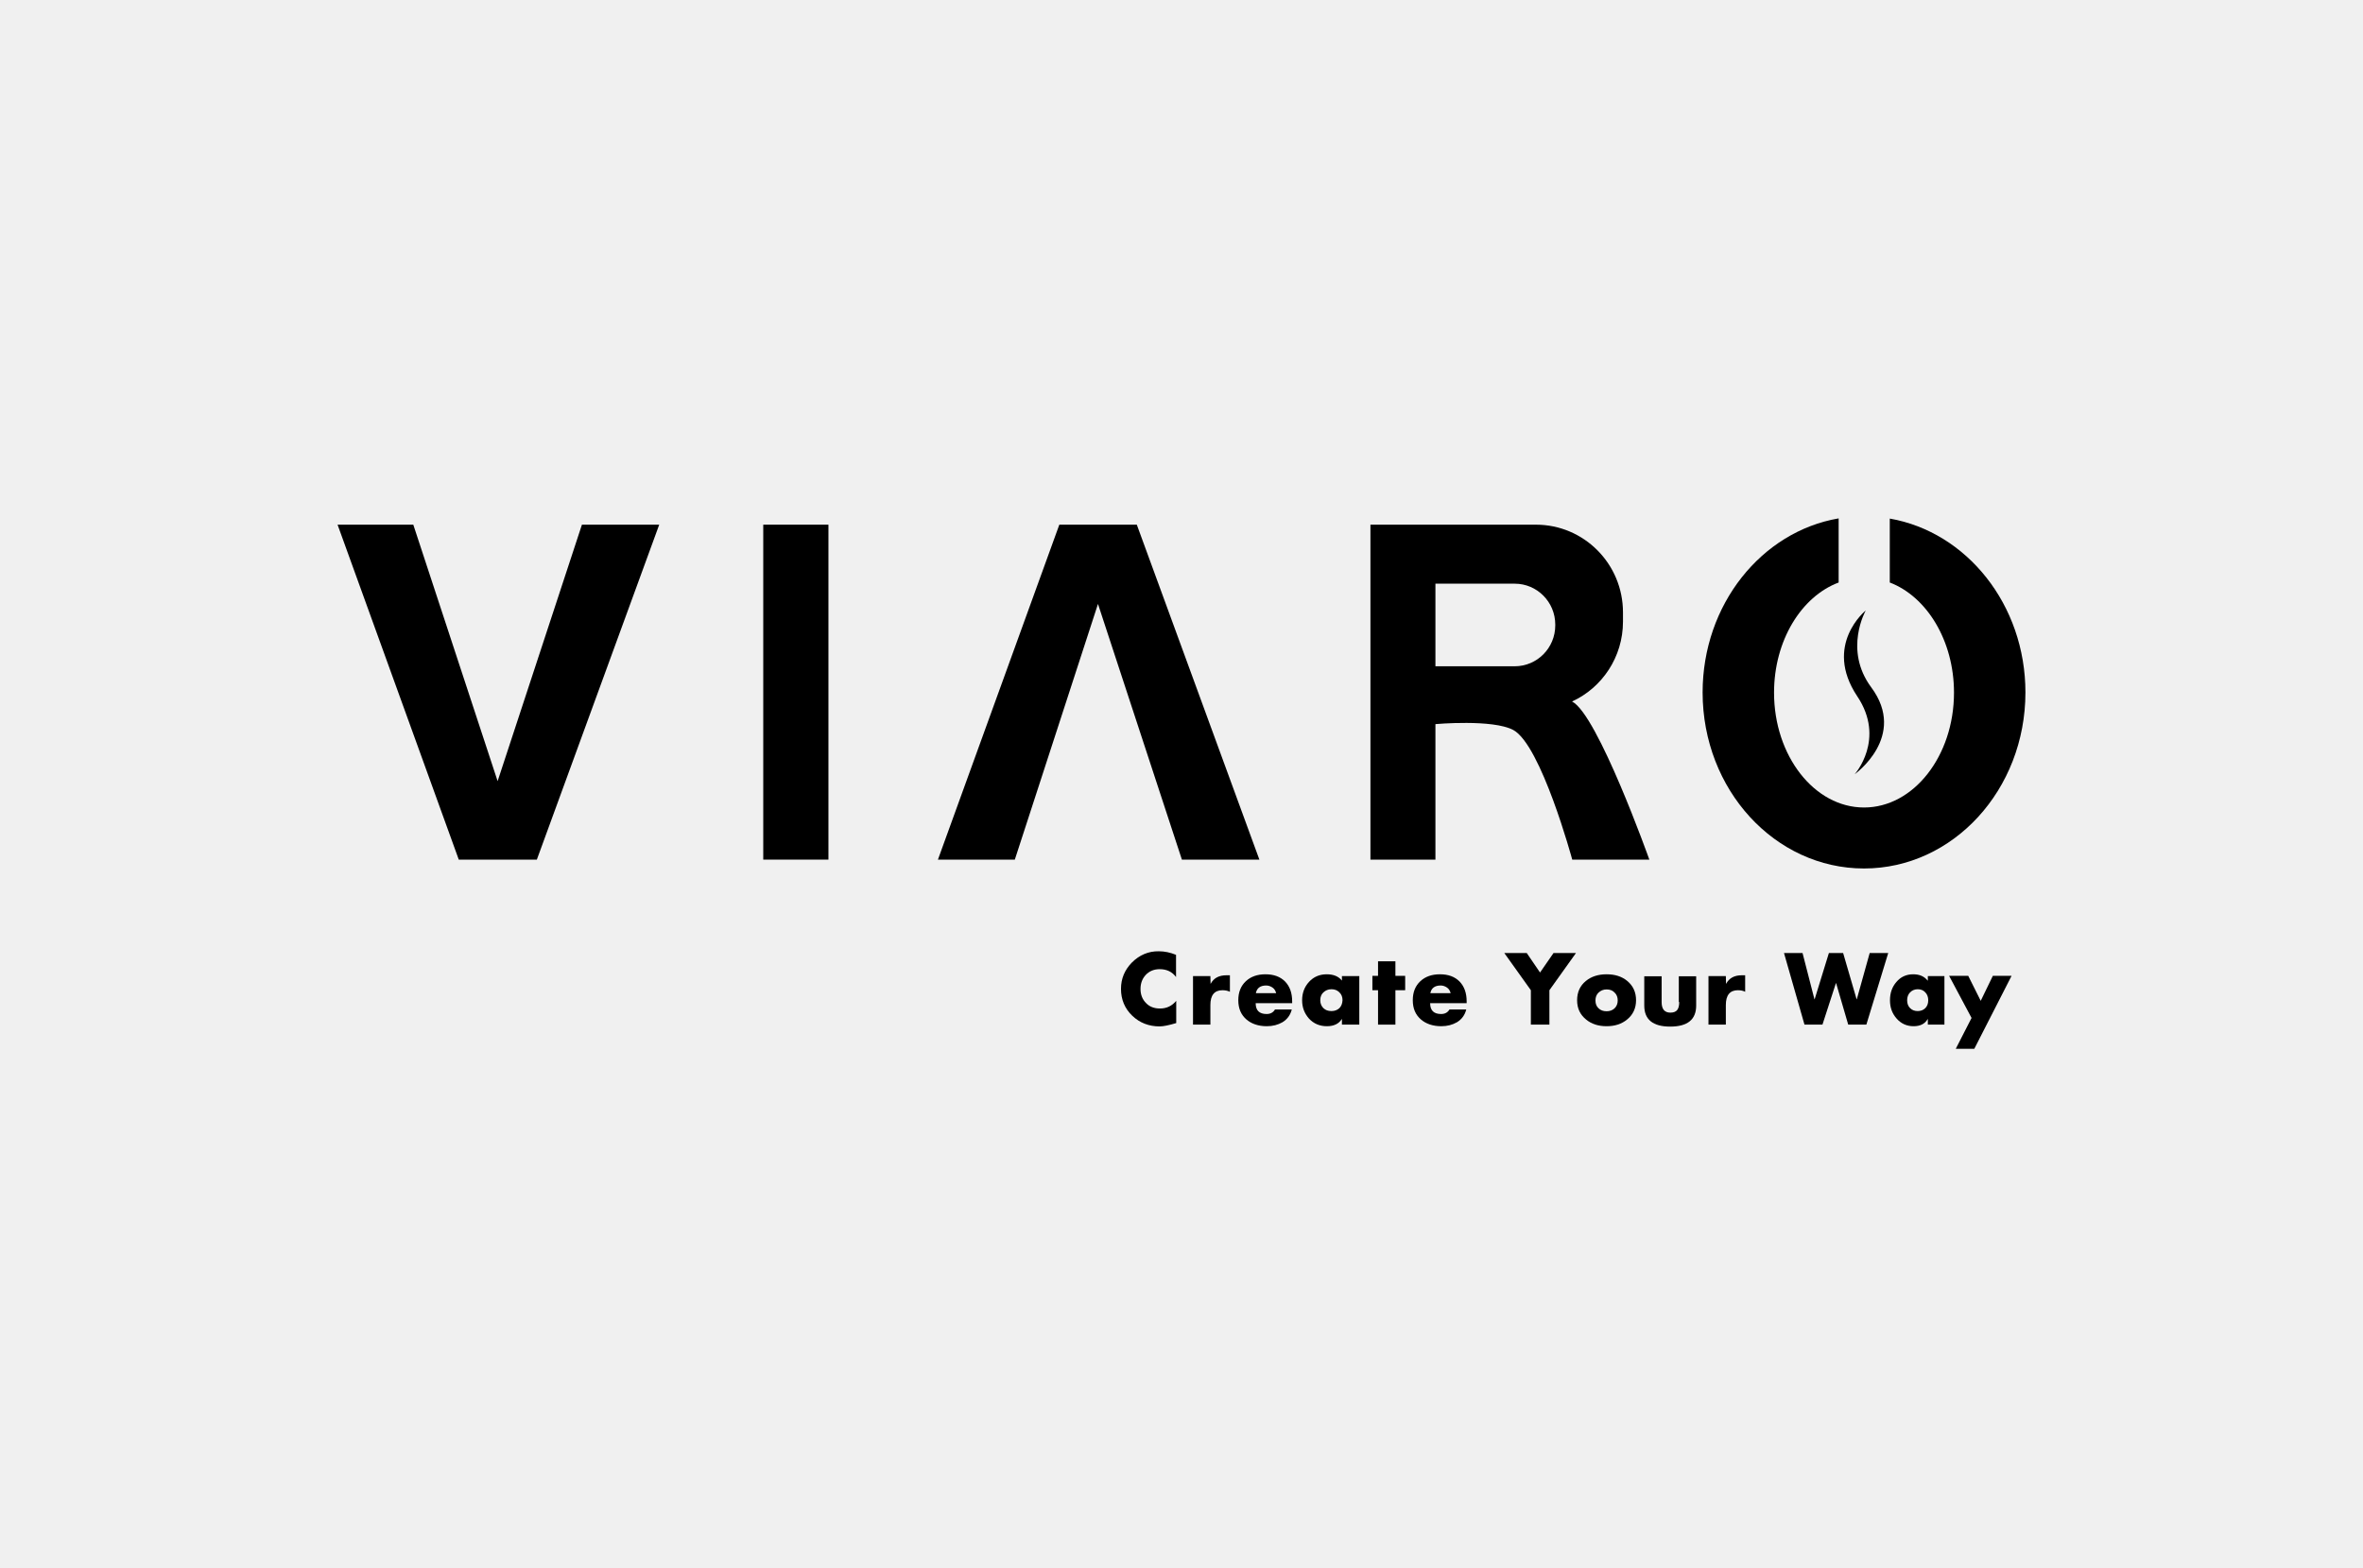
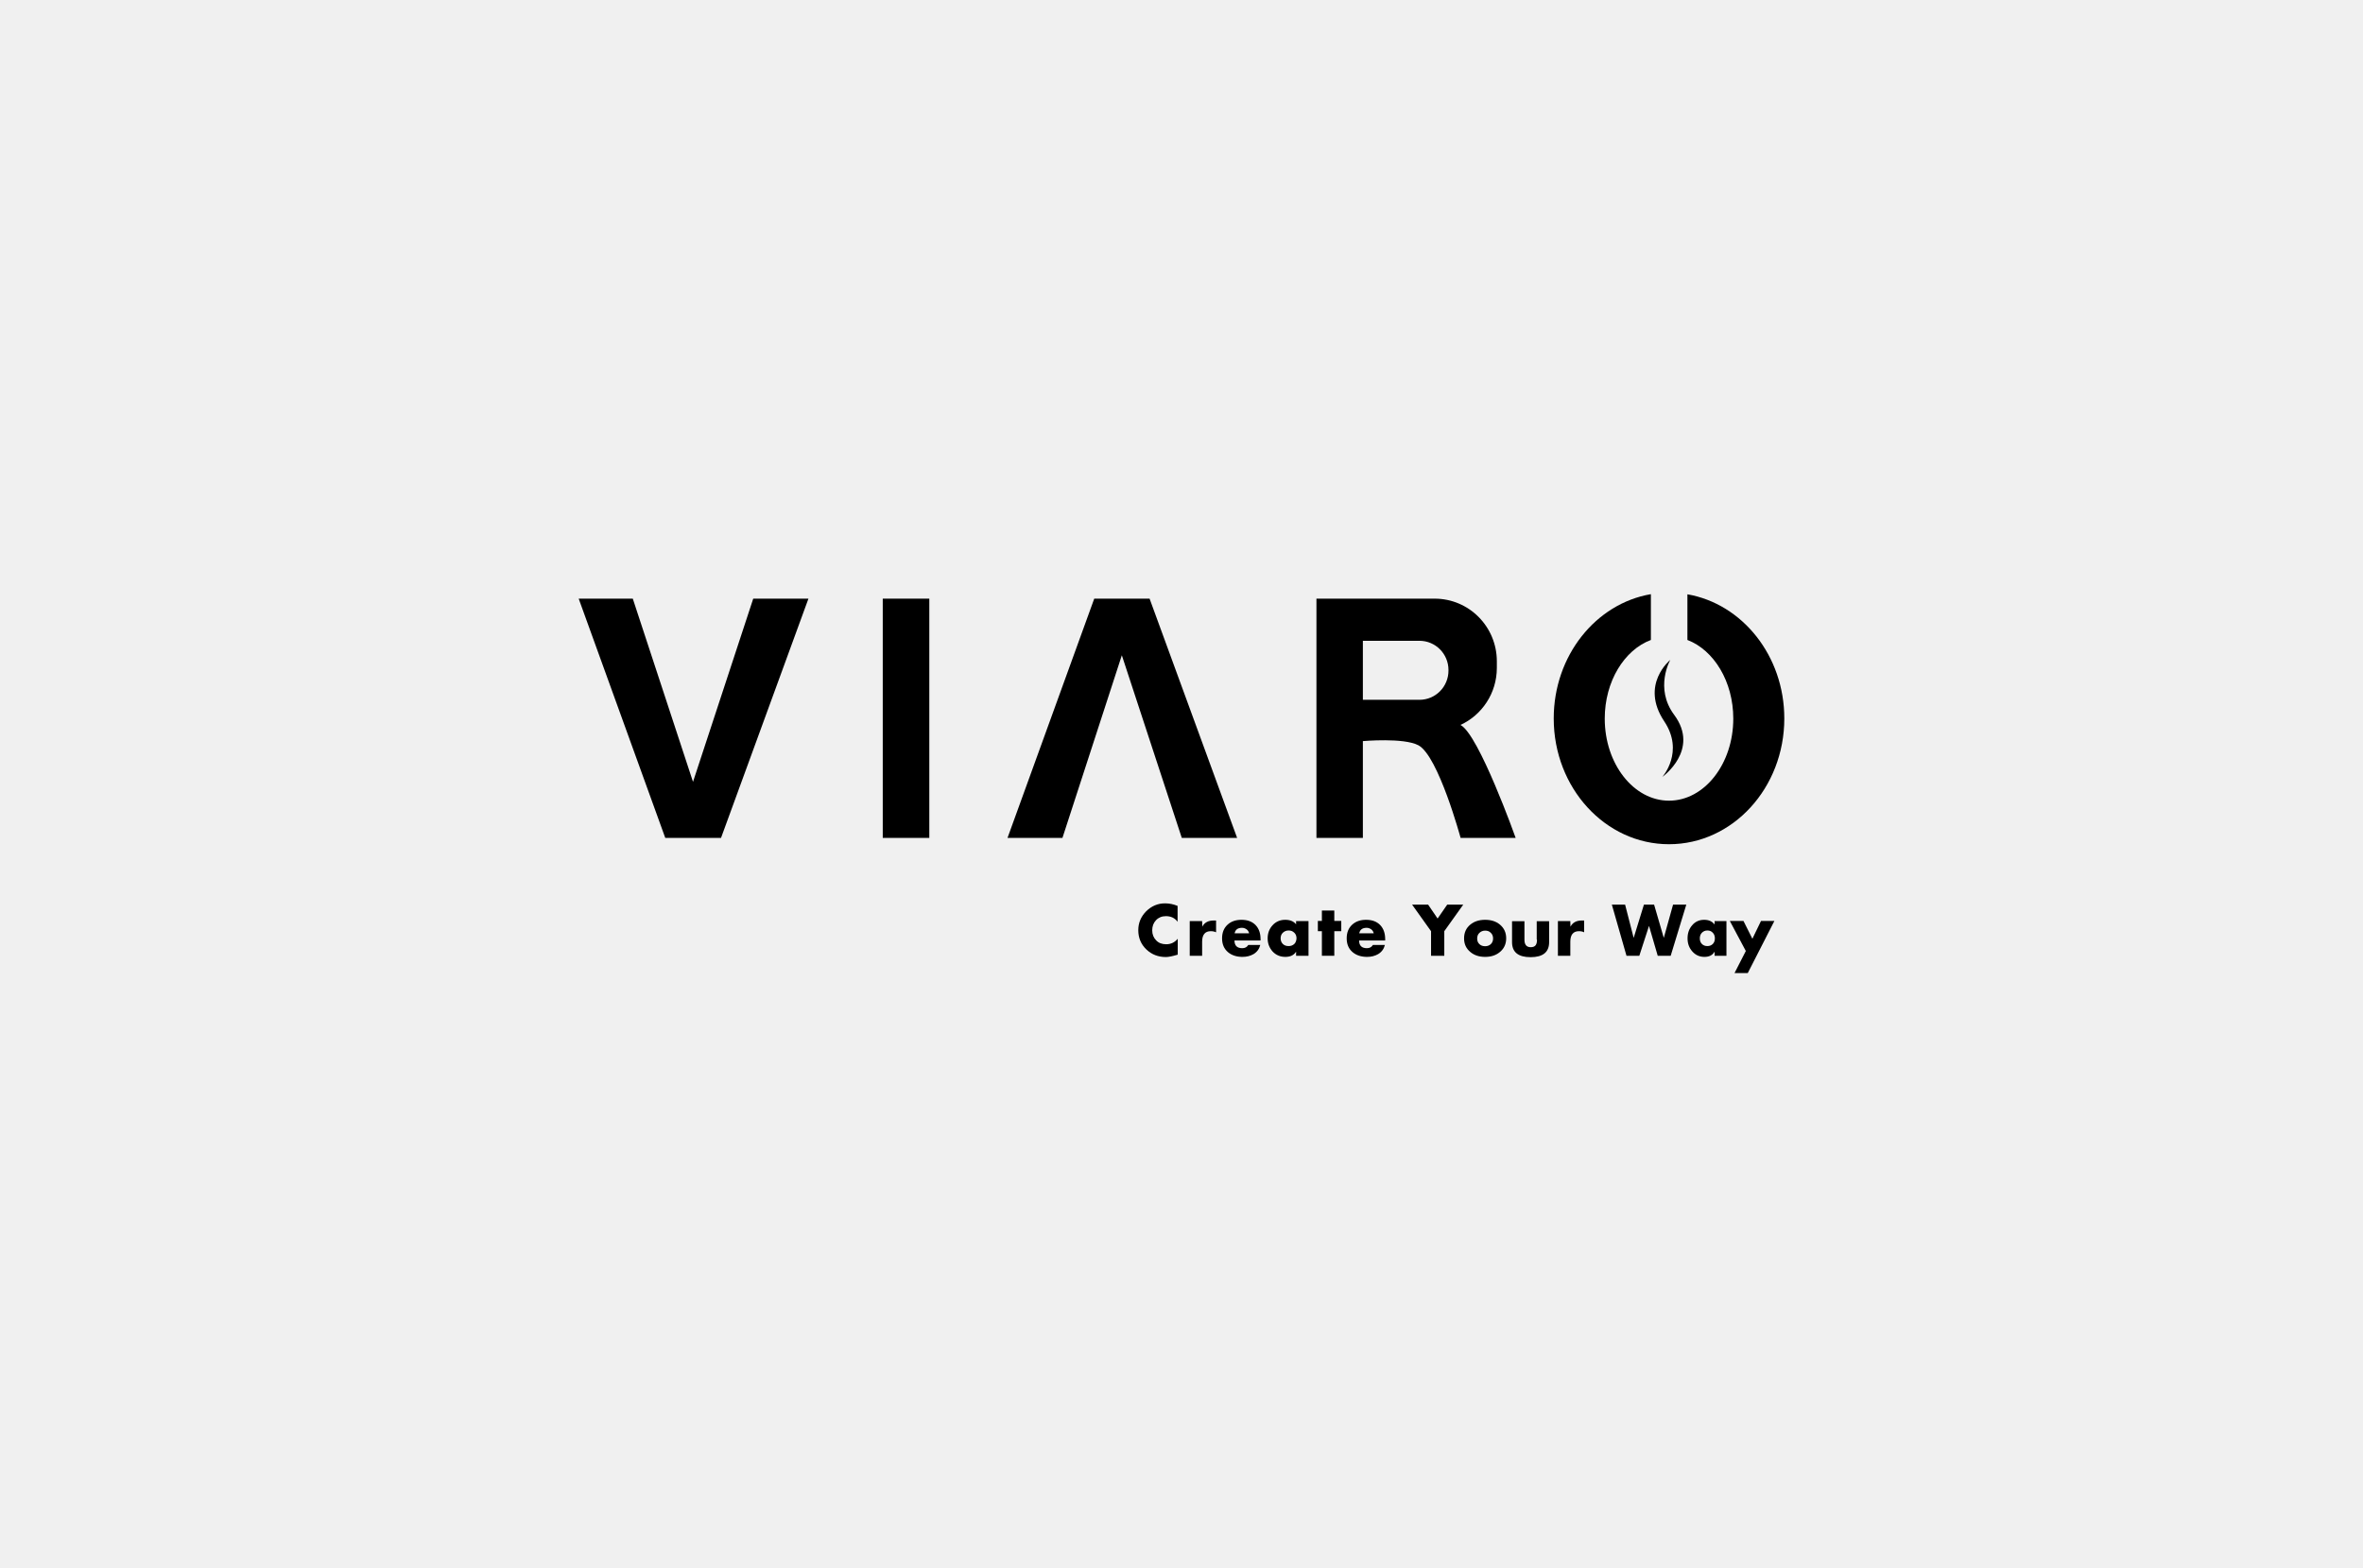
<svg xmlns="http://www.w3.org/2000/svg" width="196" height="130" viewBox="0 0 196 130" fill="none">
-   <g clip-path="url(#clip0_10822_4375)">
-     <path d="M93.872 79.854C93.289 80.458 92.981 81.176 92.981 82.024C92.981 82.905 93.289 83.656 93.92 84.259C94.536 84.847 95.296 85.14 96.187 85.14C96.494 85.14 96.964 85.042 97.563 84.863V83.019C97.207 83.444 96.77 83.656 96.219 83.656C95.734 83.656 95.345 83.509 95.054 83.199C94.762 82.905 94.6 82.513 94.6 82.04C94.6 81.567 94.746 81.176 95.037 80.866C95.329 80.556 95.717 80.393 96.187 80.393C96.77 80.393 97.223 80.605 97.547 81.045V79.202C97.061 79.006 96.591 78.908 96.122 78.908C95.264 78.892 94.503 79.218 93.872 79.854Z" fill="black" />
-     <path d="M100.412 81.616L100.396 80.964H98.955V84.993H100.396V83.362C100.396 82.546 100.736 82.138 101.4 82.138C101.642 82.138 101.853 82.187 102.015 82.269V80.898H101.74C101.108 80.898 100.671 81.127 100.412 81.616Z" fill="black" />
-     <path d="M104.961 80.817C104.281 80.817 103.747 81.013 103.342 81.388C102.921 81.779 102.711 82.301 102.711 82.97C102.711 83.656 102.938 84.178 103.391 84.569C103.812 84.928 104.378 85.124 105.074 85.124C105.576 85.124 105.997 85.01 106.37 84.798C106.774 84.553 107.033 84.194 107.147 83.737H105.754C105.609 83.982 105.382 84.112 105.058 84.112C104.459 84.112 104.152 83.819 104.152 83.215H107.179V83.068C107.179 82.367 106.985 81.828 106.596 81.421C106.192 81.013 105.657 80.817 104.961 80.817ZM104.168 82.383C104.249 81.959 104.54 81.747 105.026 81.747C105.22 81.747 105.398 81.812 105.56 81.926C105.722 82.04 105.803 82.204 105.852 82.383H104.168Z" fill="black" />
-     <path d="M111.307 81.339C111.016 80.98 110.595 80.817 110.045 80.817C109.446 80.817 108.96 81.029 108.571 81.453C108.199 81.861 108.005 82.367 108.005 82.97C108.005 83.574 108.199 84.063 108.571 84.488C108.96 84.912 109.462 85.124 110.061 85.124C110.627 85.124 111.048 84.928 111.291 84.537H111.307V84.993H112.748V80.964H111.307V81.339ZM111.097 83.623C110.919 83.786 110.708 83.868 110.433 83.868C110.158 83.868 109.931 83.786 109.769 83.623C109.608 83.46 109.51 83.248 109.51 82.97C109.51 82.709 109.591 82.481 109.769 82.318C109.948 82.155 110.158 82.057 110.433 82.057C110.708 82.057 110.919 82.138 111.097 82.318C111.275 82.481 111.356 82.709 111.356 82.97C111.34 83.248 111.259 83.46 111.097 83.623Z" fill="black" />
-     <path d="M115.743 79.74H114.302V80.947H113.833V82.138H114.302V84.993H115.743V82.138H116.553V80.947H115.743V79.74Z" fill="black" />
-     <path d="M119.434 80.817C118.754 80.817 118.22 81.013 117.815 81.388C117.394 81.779 117.184 82.301 117.184 82.97C117.184 83.656 117.41 84.178 117.864 84.569C118.284 84.928 118.851 85.124 119.547 85.124C120.049 85.124 120.47 85.01 120.842 84.798C121.247 84.553 121.506 84.194 121.619 83.737H120.227C120.081 83.982 119.855 84.112 119.531 84.112C118.932 84.112 118.624 83.819 118.624 83.215H121.652V83.068C121.652 82.367 121.457 81.828 121.069 81.421C120.664 81.013 120.13 80.817 119.434 80.817ZM118.641 82.383C118.722 81.959 119.013 81.747 119.499 81.747C119.693 81.747 119.871 81.812 120.033 81.926C120.195 82.04 120.276 82.204 120.324 82.383H118.641Z" fill="black" />
-     <path d="M127.739 80.67L126.638 79.055H124.776L126.978 82.138V84.993H128.516V82.138L130.718 79.055H128.856L127.739 80.67Z" fill="black" />
-     <path d="M134.975 81.371C134.522 80.996 133.955 80.817 133.259 80.817C132.579 80.817 131.996 80.996 131.543 81.371C131.057 81.763 130.814 82.301 130.814 82.97C130.814 83.639 131.057 84.161 131.559 84.569C132.012 84.944 132.579 85.124 133.259 85.124C133.939 85.124 134.505 84.944 134.959 84.569C135.444 84.178 135.703 83.639 135.703 82.97C135.703 82.301 135.461 81.779 134.975 81.371ZM133.923 83.639C133.745 83.802 133.534 83.884 133.259 83.884C132.984 83.884 132.757 83.802 132.595 83.639C132.417 83.476 132.336 83.264 132.336 82.987C132.336 82.726 132.417 82.497 132.595 82.334C132.773 82.171 132.984 82.073 133.259 82.073C133.534 82.073 133.761 82.155 133.923 82.334C134.101 82.497 134.182 82.726 134.182 82.987C134.182 83.248 134.101 83.46 133.923 83.639Z" fill="black" />
-     <path d="M139.282 83.117C139.282 83.411 139.233 83.607 139.136 83.753C139.023 83.917 138.828 83.998 138.553 83.998C138.067 83.998 137.825 83.704 137.825 83.133V80.98H136.384V83.411C136.384 84.569 137.096 85.156 138.537 85.156C139.978 85.156 140.69 84.569 140.69 83.411V80.98H139.249V83.117H139.282Z" fill="black" />
-     <path d="M143.167 81.616L143.151 80.964H141.71V84.993H143.151V83.362C143.151 82.546 143.491 82.138 144.154 82.138C144.397 82.138 144.608 82.187 144.753 82.269V80.898H144.478C143.863 80.898 143.426 81.127 143.167 81.616Z" fill="black" />
-     <path d="M154.013 82.889H153.997L152.88 79.055H151.698L150.516 82.889H150.5L149.513 79.055H147.975L149.674 84.993H151.164L152.281 81.551H152.297L153.301 84.993H154.806L156.619 79.055H155.081L154.013 82.889Z" fill="black" />
-     <path d="M159.889 81.339C159.598 80.98 159.209 80.817 158.691 80.817C158.124 80.817 157.655 81.029 157.299 81.453C156.943 81.861 156.765 82.367 156.765 82.97C156.765 83.574 156.943 84.063 157.315 84.488C157.687 84.912 158.157 85.124 158.723 85.124C159.274 85.124 159.662 84.928 159.889 84.537H159.905V84.993H161.281V80.964H159.905V81.339H159.889ZM159.695 83.623C159.533 83.786 159.322 83.868 159.063 83.868C158.804 83.868 158.594 83.786 158.432 83.623C158.27 83.46 158.189 83.248 158.189 82.97C158.189 82.709 158.27 82.481 158.432 82.318C158.594 82.155 158.804 82.057 159.063 82.057C159.322 82.057 159.533 82.138 159.695 82.318C159.857 82.481 159.938 82.709 159.938 82.97C159.938 83.248 159.857 83.46 159.695 83.623Z" fill="black" />
-     <path d="M164.292 83.019L163.256 80.947H161.67L163.532 84.439L162.22 87H163.758L166.85 80.947H165.296L164.292 83.019Z" fill="black" />
-     <path d="M168 57.438C168 50.162 163.127 44.126 156.749 43.016V48.319C159.824 49.493 162.075 53.148 162.075 57.455C162.075 62.708 158.724 66.982 154.612 66.982C150.5 66.982 147.149 62.708 147.149 57.455C147.149 53.131 149.415 49.477 152.507 48.319V43C146.113 44.093 141.224 50.146 141.224 57.438C141.224 65.498 147.213 72.04 154.612 72.04C162.01 72.04 168 65.498 168 57.438Z" fill="black" />
-     <path d="M153.835 64.225C153.835 64.225 158.238 61.093 155.211 57.014C152.896 53.898 154.757 50.635 154.757 50.635C154.757 50.635 151.212 53.49 154.045 57.748C156.441 61.321 153.835 64.225 153.835 64.225Z" fill="black" />
-     <path d="M119.062 60.065C119.062 60.065 123.821 59.641 125.521 60.554C127.836 61.81 130.41 71.305 130.41 71.305H136.805C136.805 71.305 132.515 59.249 130.394 58.189C132.887 57.047 134.619 54.502 134.619 51.565V50.798C134.619 46.769 131.381 43.522 127.399 43.522H113.671V71.305H119.062V60.065ZM119.062 48.416H125.634C127.496 48.416 129.002 49.934 129.002 51.81V51.875C129.002 53.751 127.496 55.268 125.634 55.268H119.062V48.416Z" fill="black" />
-     <path d="M94.293 43.522H87.866L77.797 71.305H84.175L91.072 50.097L98.033 71.305H104.46L94.293 43.522Z" fill="black" />
-     <path d="M68.715 43.522H63.308V71.305H68.715V43.522Z" fill="black" />
-     <path d="M41.275 64.796L34.281 43.522H28L38.053 71.305H44.529L54.679 43.522H48.268L41.275 64.796Z" fill="black" />
-   </g>
-   <defs>
-     <clipPath id="clip0_10822_4375">
-       <rect width="140" height="44" fill="white" transform="translate(28 43)" />
-     </clipPath>
-   </defs>
+   <path d="M95.051 75.61C94.635 76.041 94.415 76.554 94.415 77.16C94.415 77.789 94.635 78.326 95.086 78.757C95.525 79.176 96.069 79.386 96.705 79.386C96.924 79.386 97.26 79.316 97.688 79.188V77.871C97.433 78.174 97.121 78.326 96.728 78.326C96.381 78.326 96.103 78.221 95.895 77.999C95.687 77.789 95.571 77.51 95.571 77.172C95.571 76.834 95.675 76.554 95.884 76.333C96.092 76.111 96.369 75.995 96.705 75.995C97.121 75.995 97.445 76.146 97.676 76.461V75.144C97.329 75.004 96.994 74.934 96.658 74.934C96.046 74.923 95.502 75.156 95.051 75.61Z" fill="black" />
+   <path d="M99.723 76.869L99.712 76.403H98.683V79.281H99.712V78.116C99.712 77.533 99.955 77.242 100.429 77.242C100.602 77.242 100.752 77.277 100.868 77.335V76.356H100.672C100.221 76.356 99.908 76.519 99.723 76.869Z" fill="black" />
+   <path d="M102.973 76.298C102.487 76.298 102.105 76.438 101.816 76.706C101.516 76.985 101.365 77.358 101.365 77.836C101.365 78.325 101.527 78.698 101.851 78.978C102.152 79.234 102.556 79.374 103.053 79.374C103.412 79.374 103.713 79.293 103.979 79.141C104.268 78.966 104.453 78.71 104.534 78.384H103.539C103.435 78.558 103.273 78.652 103.042 78.652C102.614 78.652 102.394 78.442 102.394 78.011H104.557V77.906C104.557 77.405 104.418 77.02 104.14 76.729C103.851 76.438 103.47 76.298 102.973 76.298ZM102.406 77.416C102.464 77.114 102.672 76.962 103.019 76.962C103.158 76.962 103.285 77.009 103.4 77.09C103.516 77.172 103.574 77.288 103.609 77.416H102.406Z" fill="black" />
+   <path d="M107.505 76.671C107.297 76.414 106.997 76.298 106.603 76.298C106.176 76.298 105.829 76.449 105.551 76.752C105.285 77.044 105.146 77.405 105.146 77.836C105.146 78.267 105.285 78.617 105.551 78.92C105.829 79.223 106.187 79.374 106.615 79.374C107.02 79.374 107.32 79.234 107.494 78.955H107.505V79.281H108.535V76.403H107.505V76.671ZM107.355 78.302C107.228 78.419 107.078 78.477 106.881 78.477C106.684 78.477 106.523 78.419 106.407 78.302C106.291 78.186 106.222 78.034 106.222 77.836C106.222 77.65 106.28 77.486 106.407 77.37C106.534 77.253 106.684 77.183 106.881 77.183C107.078 77.183 107.228 77.242 107.355 77.37C107.482 77.486 107.54 77.65 107.54 77.836C107.529 78.034 107.471 78.186 107.355 78.302Z" fill="black" />
+   <path d="M110.674 75.529H109.645V76.391H109.31V77.242H109.645V79.281H110.674V77.242H111.252V76.391H110.674V75.529Z" fill="black" />
+   <path d="M113.309 76.298C112.824 76.298 112.442 76.438 112.153 76.706C111.852 76.985 111.702 77.358 111.702 77.836C111.702 78.325 111.864 78.698 112.188 78.978C112.488 79.234 112.893 79.374 113.39 79.374C113.749 79.374 114.05 79.293 114.315 79.141C114.605 78.966 114.79 78.71 114.871 78.384H113.876C113.772 78.558 113.61 78.652 113.379 78.652C112.951 78.652 112.731 78.442 112.731 78.011H114.894V77.906C114.894 77.405 114.755 77.02 114.477 76.729C114.188 76.438 113.807 76.298 113.309 76.298ZM112.743 77.416C112.801 77.114 113.009 76.962 113.356 76.962C113.494 76.962 113.622 77.009 113.737 77.09C113.853 77.172 113.911 77.288 113.945 77.416H112.743Z" fill="black" />
+   <path d="M119.242 76.193L118.456 75.039H117.126L118.699 77.242V79.281H119.797V77.242L121.37 75.039H120.04L119.242 76.193Z" fill="black" />
+   <path d="M124.41 76.694C124.087 76.426 123.682 76.298 123.185 76.298C122.699 76.298 122.283 76.426 121.959 76.694C121.612 76.974 121.438 77.358 121.438 77.836C121.438 78.314 121.612 78.687 121.97 78.978C122.294 79.246 122.699 79.374 123.185 79.374C123.67 79.374 124.075 79.246 124.399 78.978C124.746 78.698 124.931 78.314 124.931 77.836C124.931 77.358 124.757 76.985 124.41 76.694ZM123.659 78.314C123.531 78.43 123.381 78.489 123.185 78.489C122.988 78.489 122.826 78.43 122.71 78.314C122.583 78.197 122.525 78.046 122.525 77.848C122.525 77.661 122.583 77.498 122.71 77.382C122.838 77.265 122.988 77.195 123.185 77.195C123.381 77.195 123.543 77.253 123.659 77.382C123.786 77.498 123.844 77.661 123.844 77.848C123.844 78.034 123.786 78.186 123.659 78.314Z" fill="black" />
+   <path d="M127.487 77.941C127.487 78.151 127.452 78.29 127.383 78.395C127.302 78.512 127.163 78.57 126.966 78.57C126.62 78.57 126.446 78.36 126.446 77.953V76.414H125.417V78.151C125.417 78.978 125.926 79.397 126.955 79.397C127.984 79.397 128.493 78.978 128.493 78.151V76.414H127.464V77.941H127.487Z" fill="black" />
+   <path d="M130.262 76.869L130.251 76.403H129.222V79.281H130.251V78.116C130.251 77.533 130.494 77.242 130.968 77.242C131.141 77.242 131.292 77.277 131.396 77.335V76.356H131.199C130.76 76.356 130.447 76.519 130.262 76.869Z" fill="black" />
+   <path d="M138.009 77.778H137.998L137.2 75.039H136.356L135.512 77.778H135.5L134.795 75.039H133.696L134.91 79.281H135.974L136.772 76.822H136.784L137.501 79.281H138.576L139.871 75.039H138.773L138.009 77.778Z" fill="black" />
+   <path d="M142.206 76.671C141.998 76.414 141.721 76.298 141.351 76.298C140.946 76.298 140.611 76.449 140.356 76.752C140.102 77.044 139.975 77.405 139.975 77.836C139.975 78.267 140.102 78.617 140.368 78.92C140.634 79.223 140.969 79.374 141.374 79.374C141.767 79.374 142.044 79.234 142.206 78.955H142.218V79.281H143.201V76.403H142.218V76.671H142.206ZM142.068 78.302C141.952 78.419 141.802 78.477 141.617 78.477C141.432 78.477 141.281 78.419 141.166 78.302C141.05 78.186 140.992 78.034 140.992 77.836C140.992 77.65 141.05 77.486 141.166 77.37C141.281 77.253 141.432 77.183 141.617 77.183C141.802 77.183 141.952 77.242 142.068 77.37C142.183 77.486 142.241 77.65 142.241 77.836C142.241 78.034 142.183 78.186 142.068 78.302Z" fill="black" />
+   <path d="M145.352 77.871L144.612 76.391H143.479L144.808 78.885L143.872 80.714H144.97L147.179 76.391H146.069L145.352 77.871Z" fill="black" />
+   <path d="M148 59.599C148 54.401 144.519 50.09 139.963 49.297V53.085C142.16 53.924 143.768 56.534 143.768 59.61C143.768 63.363 141.374 66.416 138.437 66.416C135.5 66.416 133.106 63.363 133.106 59.61C133.106 56.522 134.725 53.912 136.934 53.085V49.286C132.366 50.066 128.874 54.39 128.874 59.599C128.874 65.355 133.152 70.028 138.437 70.028C143.721 70.028 148 65.355 148 59.599Z" fill="black" />
+   <path d="M137.882 64.447C137.882 64.447 141.027 62.209 138.865 59.296C137.211 57.07 138.541 54.739 138.541 54.739C138.541 54.739 136.009 56.779 138.032 59.82C139.744 62.372 137.882 64.447 137.882 64.447Z" fill="black" />
+   <path d="M113.044 61.475C113.044 61.475 116.444 61.172 117.658 61.825C119.311 62.722 121.15 69.504 121.15 69.504H125.717C125.717 69.504 122.653 60.892 121.138 60.135C122.919 59.319 124.156 57.501 124.156 55.404V54.856C124.156 51.977 121.844 49.658 118.999 49.658H109.193V69.504H113.044V61.475ZM113.044 53.154H117.739C119.069 53.154 120.144 54.238 120.144 55.578V55.625C120.144 56.965 119.069 58.049 117.739 58.049H113.044V53.154Z" fill="black" />
+   <path d="M95.353 49.658H90.762L83.569 69.504H88.125L93.051 54.355L98.024 69.504H102.614L95.353 49.658Z" fill="black" />
+   <path d="M77.082 49.658H73.22V69.504H77.082V49.658Z" fill="black" />
+   <path d="M57.482 64.854L52.487 49.658H48L55.181 69.504H59.806L67.056 49.658H62.477L57.482 64.854Z" fill="black" />
</svg>
